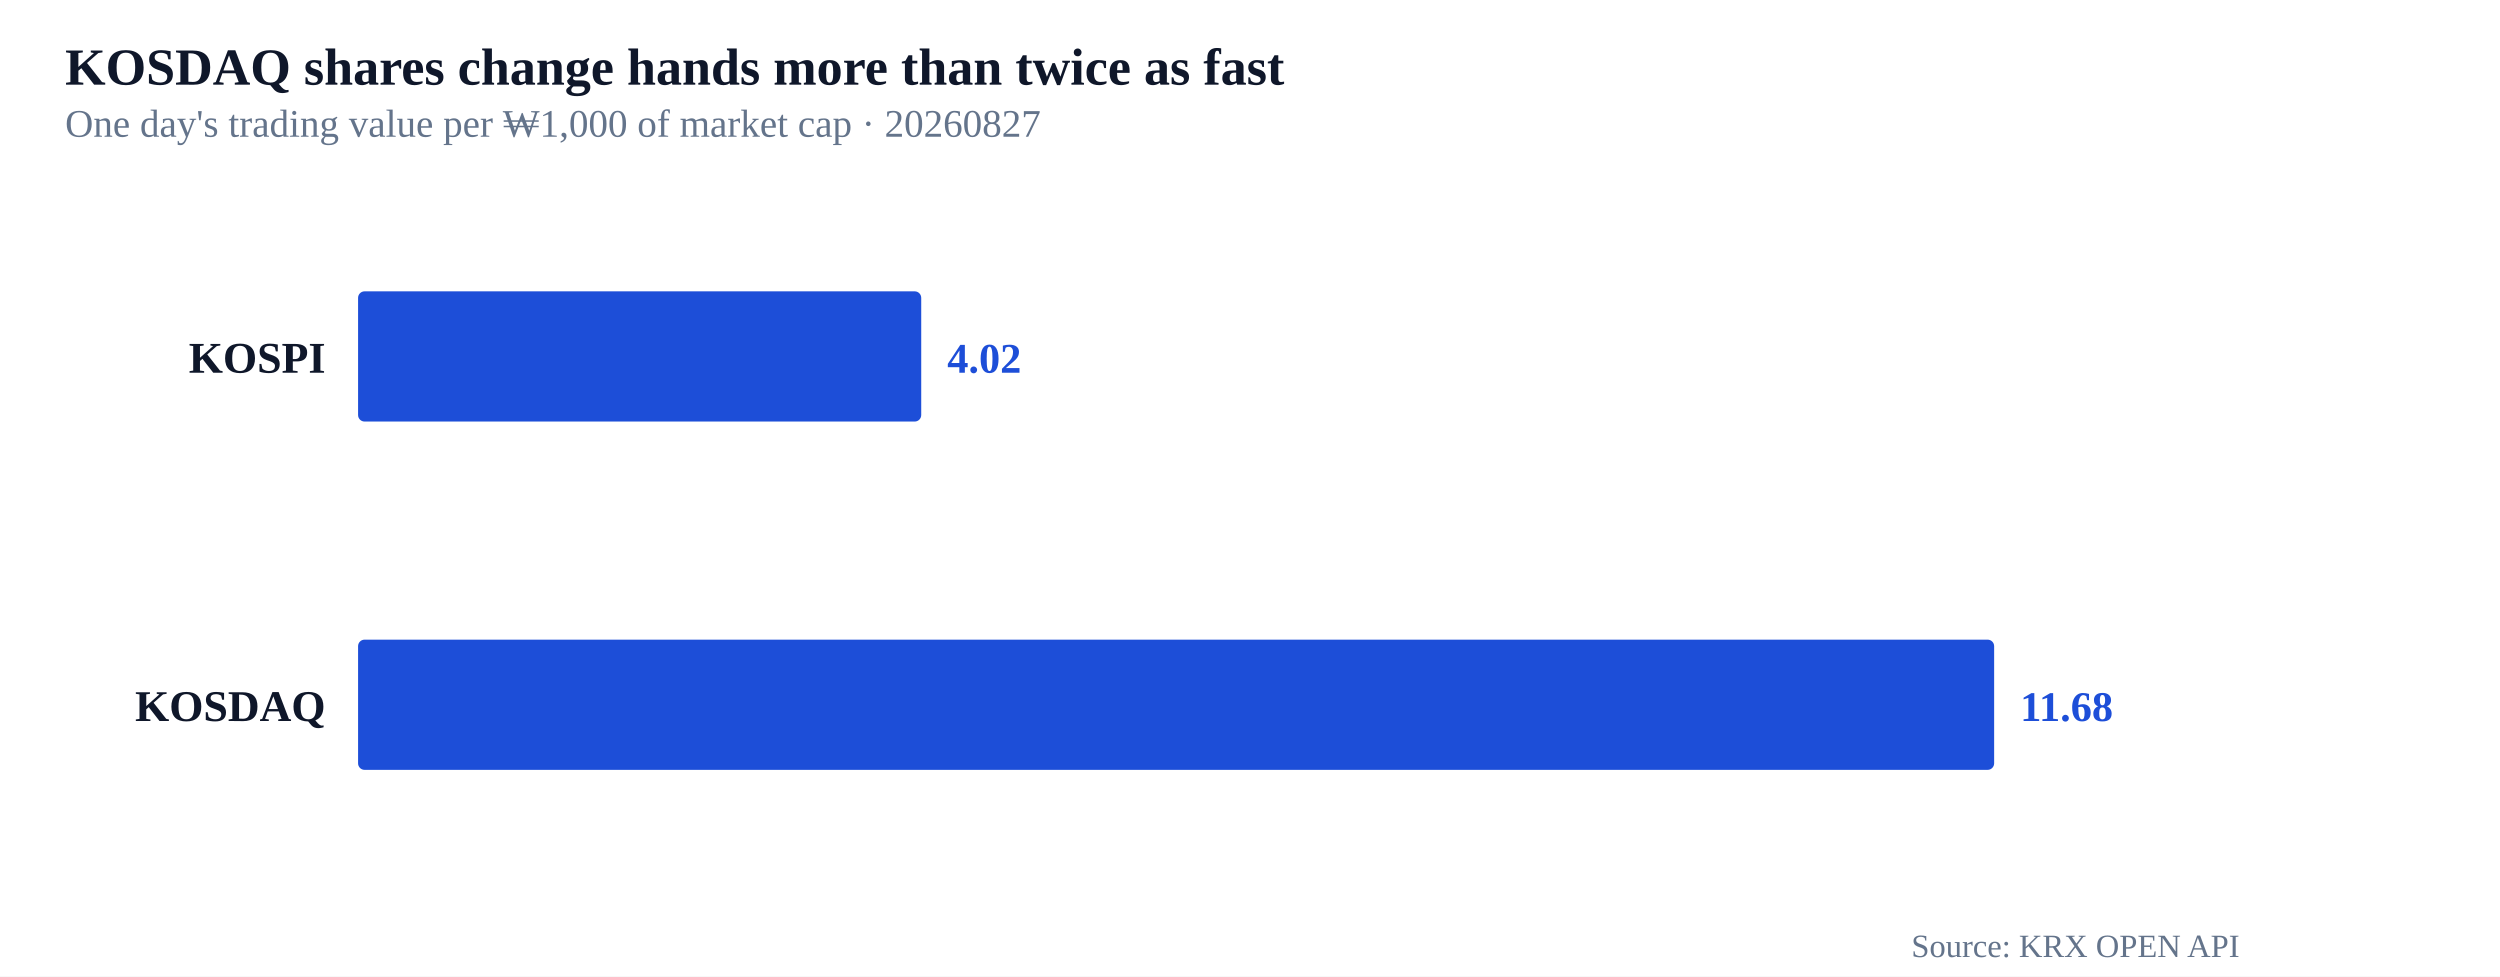
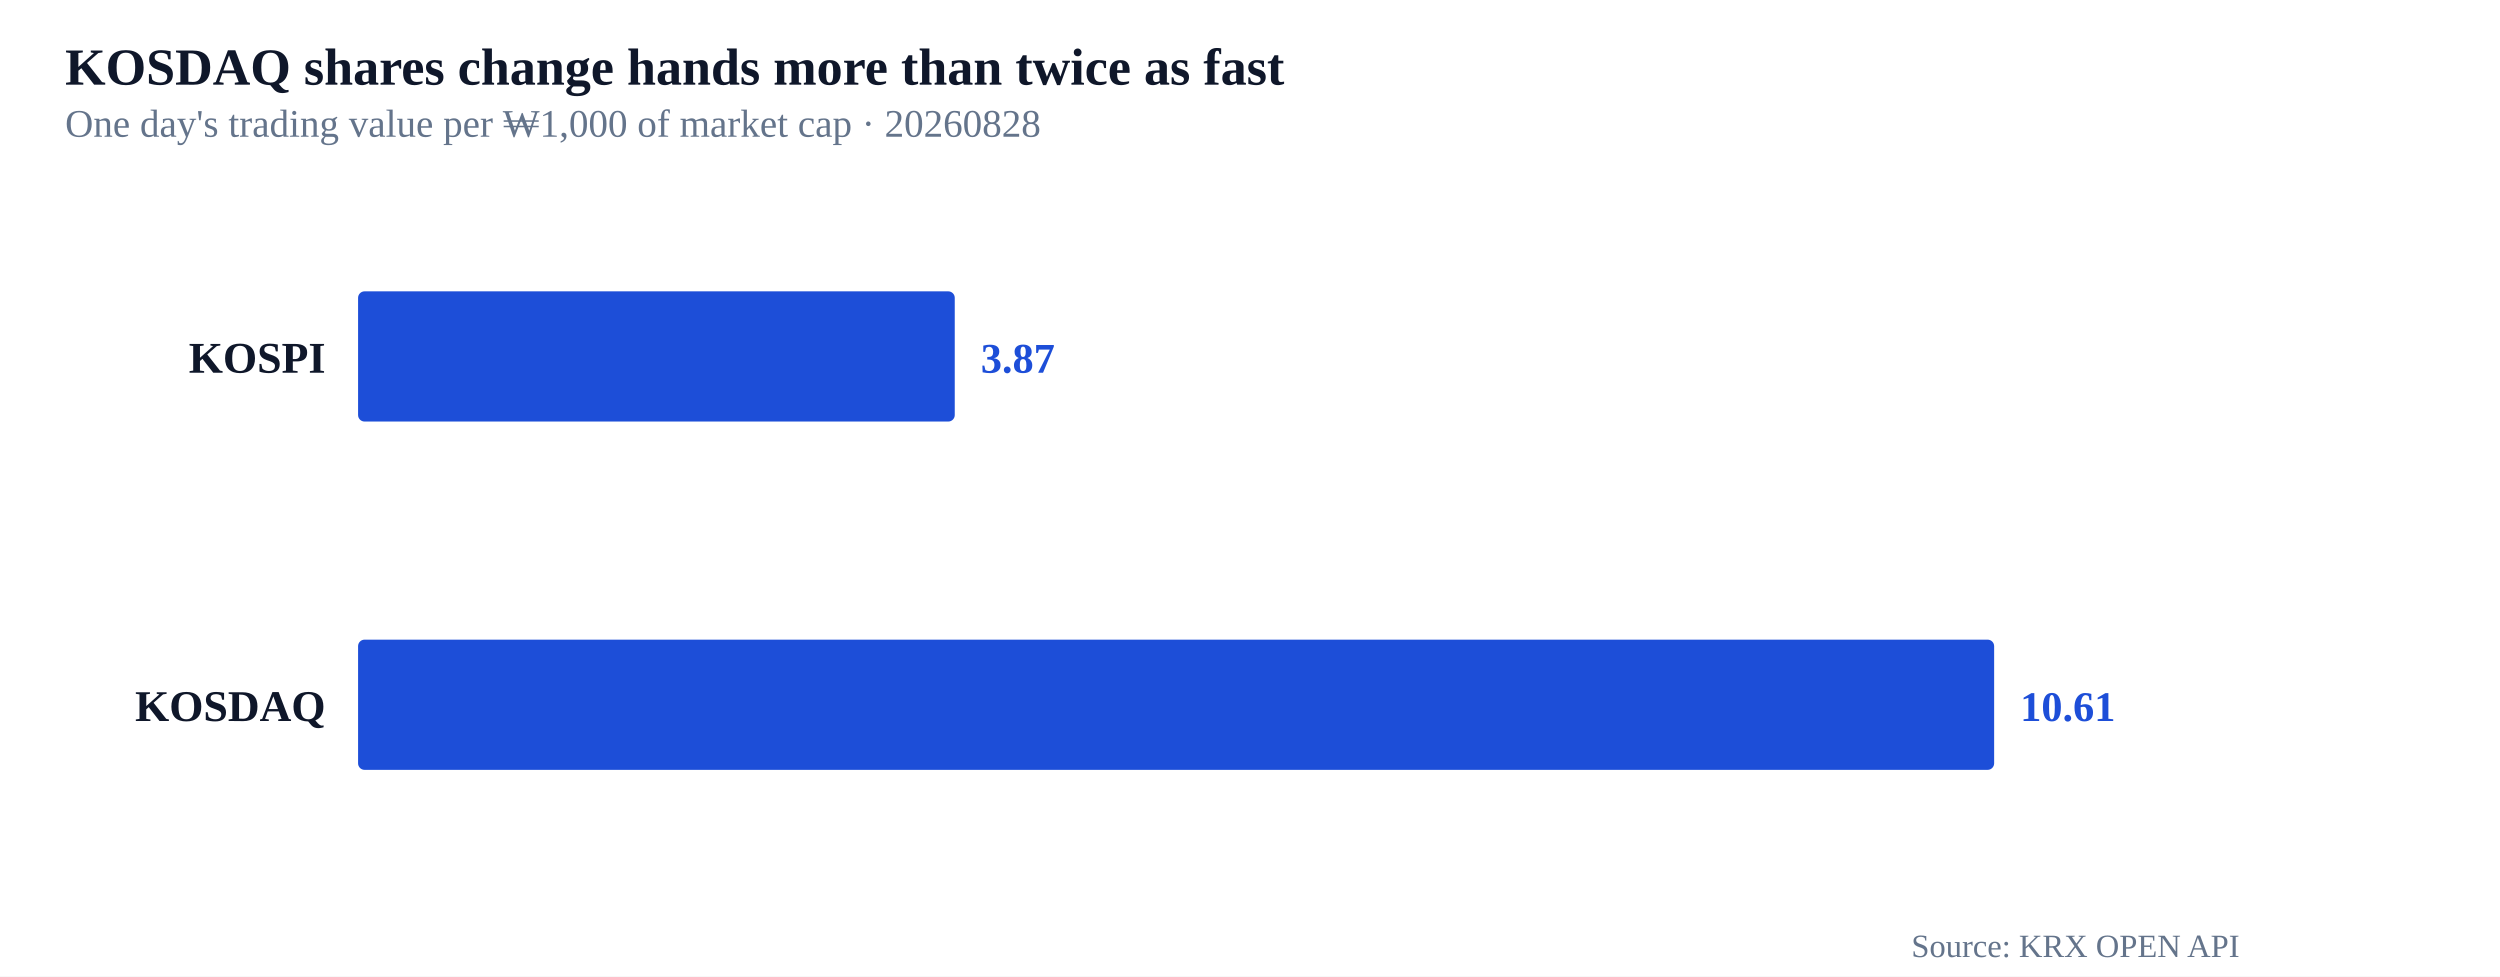
<svg xmlns="http://www.w3.org/2000/svg" viewBox="0 0 768 300" font-family="Georgia,'Times New Roman',serif" role="img" aria-label="Daily turnover per 1000 of market cap: KOSDAQ trades far more actively than KOSPI">
  <rect width="768" height="300" fill="#ffffff" />
  <text x="20" y="26" font-size="16" font-weight="700" fill="#0f172a">KOSDAQ shares change hands more than twice as fast</text>
-   <text x="20" y="42" font-size="12" fill="#64748b">One day's trading value per ₩1,000 of market cap · 20260827</text>
-   <rect x="110" y="89.5" width="173.0" height="40" fill="#1d4ed8" rx="2" />
+   <text x="20" y="42" font-size="12" fill="#64748b">One day's trading value per ₩1,000 of market cap · 20260828</text>
+   <rect x="110" y="89.5" width="183.3" height="40" fill="#1d4ed8" rx="2" />
  <text x="100" y="114.5" text-anchor="end" font-size="13.5" font-weight="700" fill="#0f172a">KOSPI</text>
-   <text x="291.0" y="114.5" font-size="13" font-weight="700" fill="#1d4ed8">4.02</text>
+   <text x="301.3" y="114.5" font-size="13" font-weight="700" fill="#1d4ed8">3.87</text>
  <rect x="110" y="196.5" width="502.6" height="40" fill="#1d4ed8" rx="2" />
  <text x="100" y="221.5" text-anchor="end" font-size="13.5" font-weight="700" fill="#0f172a">KOSDAQ</text>
-   <text x="620.6" y="221.5" font-size="13" font-weight="700" fill="#1d4ed8">11.68</text>
+   <text x="620.6" y="221.5" font-size="13" font-weight="700" fill="#1d4ed8">10.61</text>
  <text x="688" y="294" text-anchor="end" font-size="10" fill="#64748b">Source: KRX OPEN API</text>
</svg>
